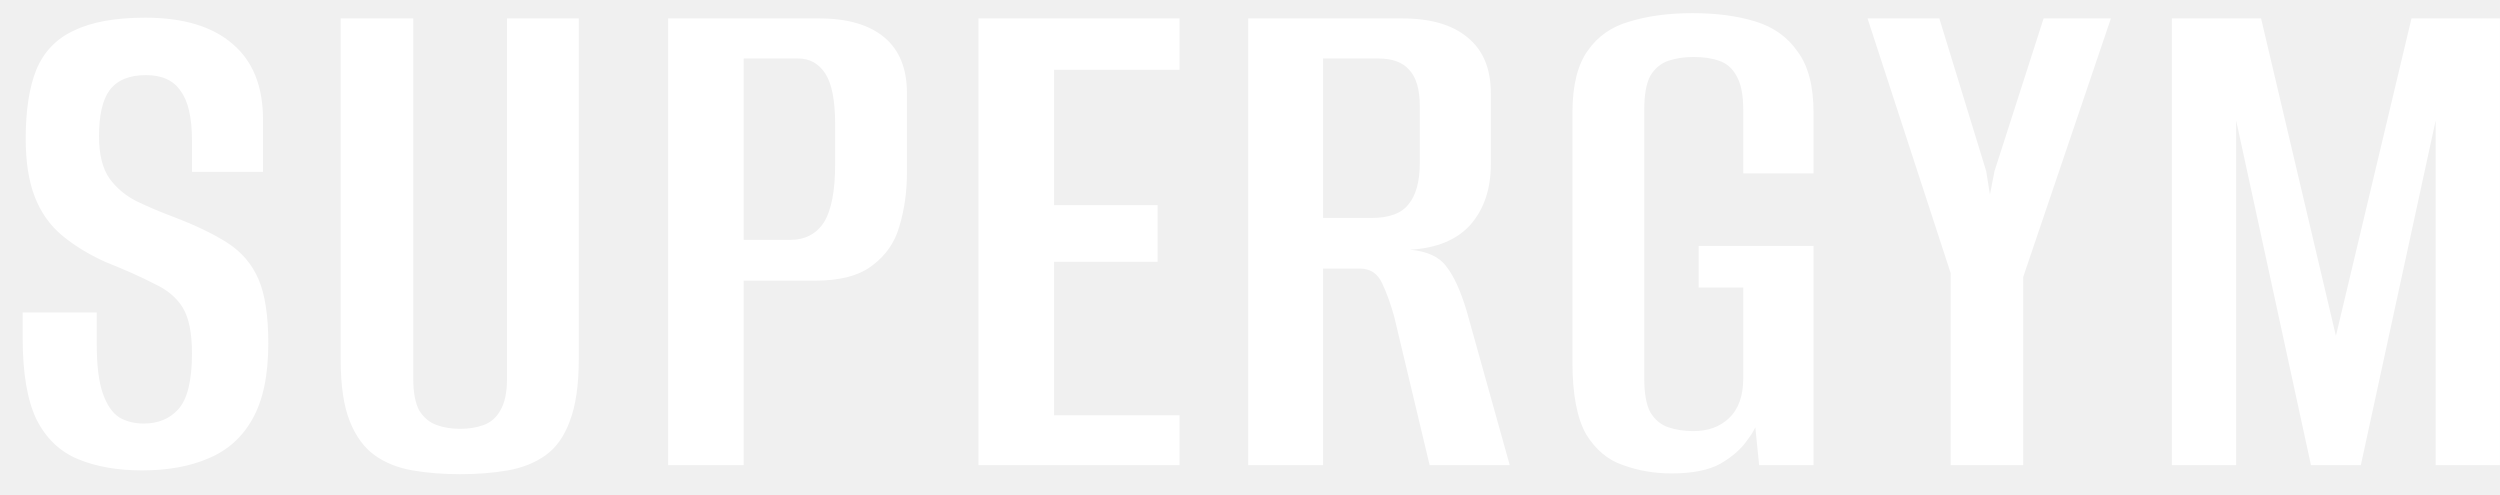
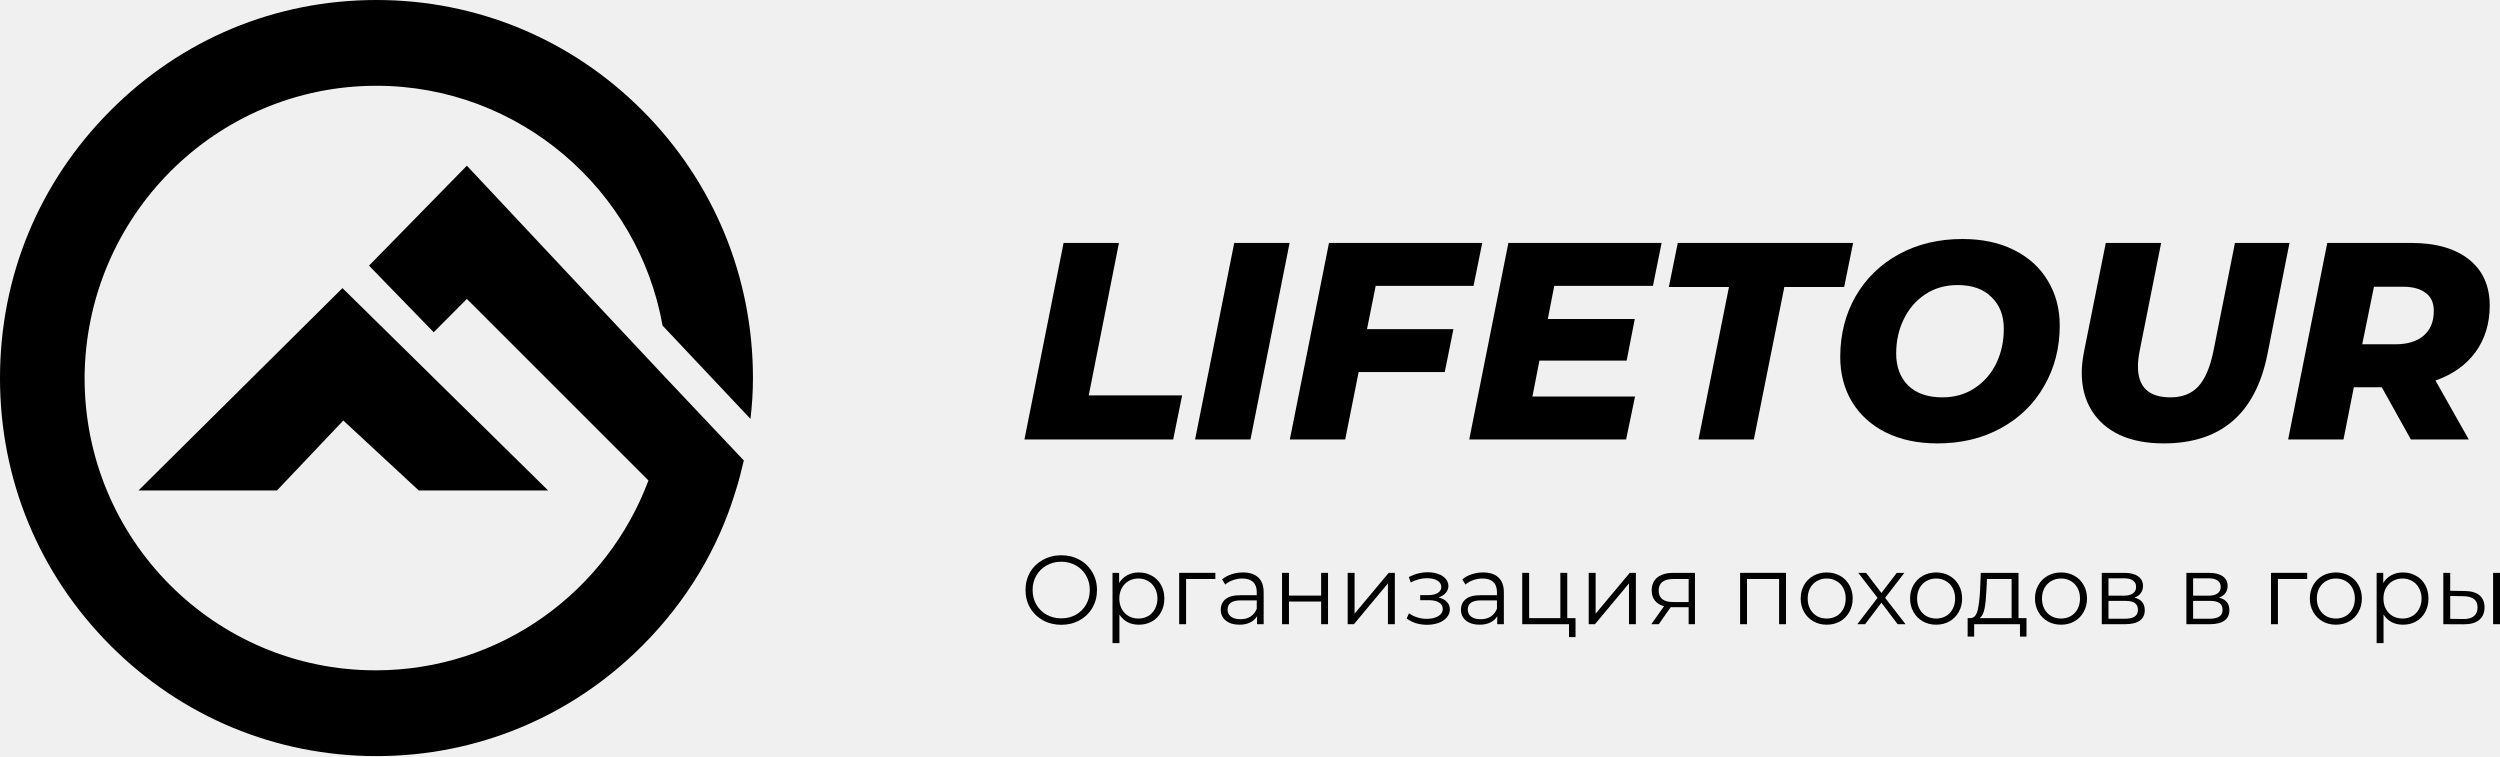
- <svg xmlns="http://www.w3.org/2000/svg" width="86" height="17" viewBox="0 0 86 17" fill="none">
-   <path d="M4.888 16.182C4.039 16.182 3.302 16.052 2.678 15.792C2.054 15.532 1.577 15.073 1.248 14.414C0.936 13.755 0.78 12.828 0.78 11.632V10.748C1.196 10.748 1.621 10.748 2.054 10.748C2.487 10.748 2.912 10.748 3.328 10.748V11.84C3.328 12.568 3.397 13.131 3.536 13.53C3.675 13.929 3.865 14.206 4.108 14.362C4.351 14.501 4.628 14.57 4.94 14.57C5.443 14.57 5.841 14.405 6.136 14.076C6.448 13.729 6.604 13.088 6.604 12.152C6.604 11.459 6.5 10.939 6.292 10.592C6.084 10.245 5.755 9.968 5.304 9.76C4.871 9.535 4.307 9.283 3.614 9.006C3.042 8.746 2.548 8.443 2.132 8.096C1.716 7.749 1.404 7.307 1.196 6.77C0.988 6.233 0.884 5.565 0.884 4.768C0.884 3.797 1.005 3.009 1.248 2.402C1.508 1.778 1.941 1.327 2.548 1.05C3.155 0.755 3.969 0.608 4.992 0.608C6.309 0.608 7.315 0.911 8.008 1.518C8.701 2.107 9.048 2.974 9.048 4.118V5.912C8.649 5.912 8.242 5.912 7.826 5.912C7.427 5.912 7.02 5.912 6.604 5.912V4.846C6.604 4.049 6.474 3.477 6.214 3.13C5.971 2.766 5.573 2.584 5.018 2.584C4.446 2.584 4.03 2.757 3.77 3.104C3.527 3.433 3.406 3.962 3.406 4.69C3.406 5.314 3.527 5.799 3.77 6.146C4.013 6.475 4.325 6.735 4.706 6.926C5.105 7.117 5.512 7.29 5.928 7.446C6.708 7.741 7.341 8.044 7.826 8.356C8.311 8.668 8.667 9.084 8.892 9.604C9.117 10.124 9.23 10.861 9.23 11.814C9.23 12.906 9.048 13.773 8.684 14.414C8.337 15.038 7.835 15.489 7.176 15.766C6.535 16.043 5.772 16.182 4.888 16.182ZM15.829 16.312C15.239 16.312 14.693 16.269 14.191 16.182C13.688 16.095 13.255 15.922 12.89 15.662C12.527 15.402 12.241 15.012 12.033 14.492C11.825 13.972 11.72 13.27 11.72 12.386V0.634H14.216V13.036C14.216 13.504 14.286 13.868 14.425 14.128C14.581 14.371 14.78 14.535 15.023 14.622C15.265 14.709 15.534 14.752 15.829 14.752C16.123 14.752 16.392 14.709 16.634 14.622C16.877 14.535 17.068 14.371 17.206 14.128C17.363 13.868 17.441 13.504 17.441 13.036V0.634H19.91V12.36C19.91 13.244 19.806 13.955 19.599 14.492C19.408 15.012 19.131 15.402 18.767 15.662C18.402 15.922 17.969 16.095 17.466 16.182C16.964 16.269 16.418 16.312 15.829 16.312ZM22.983 16V0.634H28.183C29.153 0.634 29.899 0.851 30.419 1.284C30.939 1.717 31.199 2.359 31.199 3.208V5.938C31.199 6.597 31.112 7.212 30.939 7.784C30.783 8.339 30.471 8.789 30.003 9.136C29.552 9.483 28.893 9.656 28.027 9.656H25.583V16H22.983ZM25.583 8.252H27.169C27.689 8.252 28.079 8.053 28.339 7.654C28.599 7.238 28.729 6.571 28.729 5.652V4.274C28.729 3.459 28.616 2.879 28.391 2.532C28.165 2.185 27.853 2.012 27.455 2.012H25.583V8.252ZM33.659 16V0.634H40.575V2.402H36.259V7.056H39.821V9.006H36.259V14.284H40.575V16H33.659ZM42.939 16V0.634H48.243C49.213 0.634 49.959 0.851 50.479 1.284C51.016 1.717 51.285 2.359 51.285 3.208V5.652C51.285 6.501 51.051 7.195 50.583 7.732C50.115 8.252 49.421 8.538 48.503 8.59C49.092 8.642 49.508 8.833 49.751 9.162C50.011 9.491 50.245 10.003 50.453 10.696L51.935 16H49.179L47.957 10.878C47.835 10.445 47.697 10.063 47.541 9.734C47.385 9.405 47.133 9.24 46.787 9.24H45.513V16H42.939ZM45.513 7.498H47.177C47.783 7.498 48.208 7.342 48.451 7.03C48.711 6.718 48.841 6.241 48.841 5.6V3.65C48.841 3.078 48.719 2.662 48.477 2.402C48.251 2.142 47.896 2.012 47.411 2.012H45.513V7.498ZM57.498 16.286C56.909 16.286 56.354 16.191 55.834 16C55.314 15.827 54.89 15.471 54.56 14.934C54.248 14.379 54.092 13.556 54.092 12.464V3.884C54.092 2.948 54.266 2.237 54.612 1.752C54.959 1.249 55.444 0.911 56.068 0.738C56.692 0.547 57.412 0.452 58.226 0.452C59.041 0.452 59.76 0.547 60.384 0.738C61.008 0.929 61.494 1.275 61.84 1.778C62.204 2.263 62.386 2.965 62.386 3.884V5.964H59.968V3.78C59.968 3.26 59.89 2.87 59.734 2.61C59.596 2.35 59.396 2.177 59.136 2.09C58.894 2.003 58.599 1.96 58.252 1.96C57.94 1.96 57.654 2.003 57.394 2.09C57.134 2.177 56.926 2.35 56.77 2.61C56.632 2.87 56.562 3.26 56.562 3.78V13.01C56.562 13.53 56.632 13.92 56.77 14.18C56.926 14.44 57.134 14.613 57.394 14.7C57.654 14.787 57.94 14.83 58.252 14.83C58.755 14.83 59.162 14.683 59.474 14.388C59.804 14.076 59.968 13.617 59.968 13.01V9.89H58.434V8.46H62.386V16H60.514L60.384 14.7C60.35 14.769 60.306 14.847 60.254 14.934C60.202 15.003 60.159 15.064 60.124 15.116C59.916 15.428 59.604 15.705 59.188 15.948C58.79 16.173 58.226 16.286 57.498 16.286ZM67.103 16V9.396L64.243 0.634H66.713L68.325 5.886L68.454 6.692L68.611 5.886L70.3 0.634H72.615L69.599 9.526V16H67.103ZM74.713 16V0.634H77.781L80.355 11.554L82.955 0.634H85.997V16H83.787V4.144L81.213 16H79.497L76.923 4.144V16H74.713Z" fill="white" />
+ <svg xmlns="http://www.w3.org/2000/svg" width="205" height="62" viewBox="0 0 205 62" fill="defaultColor">
+   <g clip-path="url(#clip0_131_3790)">
+     <path d="M22.711 40.218L28.151 34.482L34.339 40.218H44.946L28.083 23.625L11.355 40.218H22.711Z" />
+     <path d="M38.283 13.588L30.259 21.782L35.563 27.244L38.283 24.513L53.174 39.399C49.774 48.48 41.071 54.967 30.803 54.967C17.611 54.967 6.936 44.247 6.936 31C7.004 17.753 17.679 7.033 30.871 7.033C42.566 7.033 52.358 15.568 54.33 26.698L61.538 34.346C61.674 33.253 61.742 32.093 61.742 31C61.742 22.738 58.546 14.954 52.698 9.082C46.85 3.209 39.099 0 30.871 0C22.575 0 14.892 3.209 9.044 9.082C3.196 14.954 0 22.67 0 31C0 39.33 3.196 47.046 9.044 52.919C14.892 58.791 22.643 62 30.871 62C39.099 62 46.85 58.791 52.698 52.919C56.302 49.3 58.886 44.998 60.314 40.286C60.586 39.467 60.79 38.579 60.994 37.76L54.738 31.137L38.283 13.588Z" />
+     <path d="M87.214 19.92H91.754L89.277 32.422H96.935L96.201 36.037H84.004L87.214 19.92Z" />
+     <path d="M101.208 19.92H105.747L102.538 36.037H97.998L101.208 19.92Z" />
+     <path d="M112.806 23.443L112.095 26.989H119.18L118.469 30.511H111.408L110.307 36.037H105.767L108.977 19.92H121.542L120.831 23.443H112.806Z" />
+     <path d="M127.448 23.443L126.921 26.16H134.051L133.386 29.567H126.233L125.659 32.514H134.074L133.34 36.037H120.478L123.688 19.92H136.252L135.541 23.443H127.448Z" />
+     <path d="M141.775 23.535H136.845L137.579 19.92H151.955L151.221 23.535H146.315L143.815 36.037H139.276L141.775 23.535Z" />
+     <path d="M158.879 36.359C157.259 36.359 155.845 36.06 154.637 35.461C153.445 34.863 152.52 34.026 151.863 32.952C151.221 31.877 150.9 30.649 150.9 29.268C150.9 27.426 151.32 25.768 152.161 24.295C153.017 22.821 154.202 21.67 155.715 20.841C157.243 20.012 158.978 19.598 160.919 19.598C162.54 19.598 163.946 19.897 165.138 20.496C166.346 21.095 167.27 21.931 167.912 23.006C168.57 24.08 168.898 25.308 168.898 26.689C168.898 28.531 168.47 30.189 167.614 31.662C166.774 33.136 165.589 34.287 164.061 35.116C162.547 35.945 160.82 36.359 158.879 36.359ZM159.269 32.583C160.278 32.583 161.164 32.33 161.928 31.824C162.693 31.317 163.281 30.642 163.694 29.797C164.106 28.938 164.313 27.994 164.313 26.966C164.313 25.876 163.977 25.009 163.304 24.364C162.647 23.704 161.722 23.374 160.53 23.374C159.521 23.374 158.634 23.627 157.87 24.134C157.106 24.64 156.517 25.323 156.105 26.183C155.692 27.027 155.486 27.963 155.486 28.992C155.486 30.081 155.814 30.956 156.471 31.616C157.144 32.261 158.076 32.583 159.269 32.583Z" />
+     <path d="M177.421 36.359C176.03 36.359 174.83 36.129 173.821 35.669C172.812 35.193 172.04 34.517 171.505 33.642C170.97 32.768 170.703 31.739 170.703 30.557C170.703 30.066 170.764 29.498 170.886 28.854L172.675 19.92H177.214L175.449 28.785C175.357 29.245 175.311 29.667 175.311 30.051C175.311 31.739 176.198 32.583 177.971 32.583C178.934 32.583 179.69 32.292 180.241 31.709C180.806 31.11 181.227 30.135 181.502 28.785L183.267 19.92H187.738L185.927 29.061C184.949 33.926 182.113 36.359 177.421 36.359Z" />
+     <path d="M204.157 25.055C204.157 26.528 203.768 27.802 202.988 28.877C202.209 29.936 201.116 30.711 199.709 31.202L202.438 36.037H197.692L195.307 31.755H193.015L192.166 36.037H187.627L190.836 19.92H197.692C199.74 19.92 201.33 20.373 202.461 21.279C203.592 22.184 204.157 23.443 204.157 25.055ZM199.572 25.492C199.572 24.832 199.35 24.341 198.907 24.019C198.464 23.681 197.845 23.512 197.05 23.512H194.665L193.702 28.232H196.408C197.417 28.232 198.196 27.994 198.746 27.518C199.297 27.042 199.572 26.367 199.572 25.492Z" />
+     <path d="M87.026 51.233C86.473 51.233 85.971 51.11 85.519 50.865C85.073 50.614 84.722 50.272 84.466 49.84C84.217 49.407 84.092 48.921 84.092 48.382C84.092 47.843 84.217 47.357 84.466 46.925C84.722 46.492 85.073 46.153 85.519 45.908C85.971 45.657 86.473 45.531 87.026 45.531C87.579 45.531 88.076 45.654 88.518 45.9C88.964 46.145 89.315 46.487 89.57 46.925C89.826 47.357 89.953 47.843 89.953 48.382C89.953 48.921 89.826 49.41 89.57 49.848C89.315 50.28 88.964 50.619 88.518 50.865C88.076 51.11 87.579 51.233 87.026 51.233ZM87.026 50.705C87.468 50.705 87.866 50.606 88.223 50.408C88.579 50.205 88.858 49.928 89.06 49.575C89.262 49.218 89.363 48.82 89.363 48.382C89.363 47.944 89.262 47.549 89.06 47.197C88.858 46.839 88.579 46.562 88.223 46.364C87.866 46.161 87.468 46.06 87.026 46.06C86.585 46.06 86.184 46.161 85.822 46.364C85.466 46.562 85.184 46.839 84.977 47.197C84.775 47.549 84.674 47.944 84.674 48.382C84.674 48.82 84.775 49.218 84.977 49.575C85.184 49.928 85.466 50.205 85.822 50.408C86.184 50.606 86.585 50.705 87.026 50.705Z" />
+     <path d="M93.387 46.941C93.78 46.941 94.137 47.031 94.456 47.213C94.775 47.389 95.025 47.64 95.205 47.966C95.386 48.291 95.476 48.662 95.476 49.079C95.476 49.501 95.386 49.874 95.205 50.2C95.025 50.526 94.775 50.779 94.456 50.961C94.142 51.137 93.786 51.225 93.387 51.225C93.047 51.225 92.738 51.156 92.462 51.017C92.191 50.873 91.968 50.664 91.792 50.392V52.739H91.226V46.973H91.768V47.806C91.938 47.528 92.162 47.314 92.438 47.165C92.72 47.015 93.036 46.941 93.387 46.941ZM93.347 50.721C93.639 50.721 93.905 50.654 94.145 50.52C94.384 50.382 94.57 50.187 94.703 49.936C94.841 49.685 94.91 49.399 94.91 49.079C94.91 48.758 94.841 48.476 94.703 48.23C94.57 47.979 94.384 47.784 94.145 47.645C93.905 47.507 93.639 47.437 93.347 47.437C93.049 47.437 92.781 47.507 92.542 47.645C92.308 47.784 92.122 47.979 91.983 48.23C91.85 48.476 91.784 48.758 91.784 49.079C91.784 49.399 91.85 49.685 91.983 49.936C92.122 50.187 92.308 50.382 92.542 50.52C92.781 50.654 93.049 50.721 93.347 50.721Z" />
+     <path d="M99.66 47.477H97.259V51.185H96.693V46.973H99.66V47.477Z" />
+     <path d="M101.921 46.941C102.469 46.941 102.889 47.08 103.181 47.357C103.474 47.629 103.62 48.035 103.62 48.574V51.185H103.078V50.528C102.95 50.747 102.761 50.918 102.512 51.041C102.267 51.164 101.975 51.225 101.634 51.225C101.166 51.225 100.794 51.113 100.518 50.889C100.241 50.664 100.103 50.368 100.103 50C100.103 49.642 100.231 49.354 100.486 49.135C100.746 48.916 101.158 48.807 101.722 48.807H103.054V48.55C103.054 48.187 102.953 47.912 102.751 47.725C102.549 47.533 102.254 47.437 101.866 47.437C101.6 47.437 101.345 47.483 101.1 47.573C100.855 47.659 100.645 47.779 100.47 47.934L100.215 47.509C100.427 47.328 100.683 47.189 100.98 47.093C101.278 46.991 101.592 46.941 101.921 46.941ZM101.722 50.777C102.041 50.777 102.315 50.705 102.543 50.56C102.772 50.411 102.942 50.197 103.054 49.92V49.231H101.738C101.02 49.231 100.661 49.482 100.661 49.984C100.661 50.229 100.754 50.424 100.94 50.568C101.127 50.707 101.387 50.777 101.722 50.777Z" />
+     <path d="M105.127 46.973H105.694V48.839H108.333V46.973H108.899V51.185H108.333V49.327H105.694V51.185H105.127V46.973Z" />
+     <path d="M110.509 46.973H111.075V50.32L113.874 46.973H114.377V51.185H113.81V47.838L111.019 51.185H110.509V46.973Z" />
+     <path d="M117.955 48.991C118.253 49.06 118.482 49.18 118.641 49.351C118.806 49.522 118.888 49.73 118.888 49.976C118.888 50.221 118.803 50.44 118.633 50.633C118.468 50.825 118.242 50.974 117.955 51.081C117.668 51.182 117.352 51.233 117.006 51.233C116.703 51.233 116.405 51.19 116.113 51.105C115.821 51.014 115.565 50.883 115.347 50.712L115.539 50.288C115.73 50.432 115.954 50.544 116.209 50.624C116.464 50.705 116.722 50.745 116.982 50.745C117.37 50.745 117.687 50.672 117.931 50.528C118.181 50.379 118.306 50.179 118.306 49.928C118.306 49.703 118.205 49.53 118.003 49.407C117.801 49.279 117.525 49.215 117.174 49.215H116.456V48.799H117.142C117.455 48.799 117.708 48.74 117.899 48.622C118.091 48.5 118.186 48.337 118.186 48.134C118.186 47.91 118.077 47.733 117.86 47.605C117.647 47.477 117.368 47.413 117.022 47.413C116.57 47.413 116.124 47.528 115.682 47.758L115.523 47.317C116.023 47.056 116.541 46.925 117.078 46.925C117.397 46.925 117.684 46.973 117.939 47.069C118.2 47.16 118.402 47.29 118.545 47.461C118.694 47.632 118.769 47.83 118.769 48.054C118.769 48.267 118.694 48.457 118.545 48.622C118.402 48.788 118.205 48.911 117.955 48.991Z" />
+     <path d="M121.617 46.941C122.165 46.941 122.585 47.08 122.877 47.357C123.17 47.629 123.316 48.035 123.316 48.574V51.185H122.773V50.528C122.646 50.747 122.457 50.918 122.207 51.041C121.963 51.164 121.67 51.225 121.33 51.225C120.862 51.225 120.49 51.113 120.214 50.889C119.937 50.664 119.799 50.368 119.799 50C119.799 49.642 119.926 49.354 120.182 49.135C120.442 48.916 120.854 48.807 121.418 48.807H122.75V48.55C122.75 48.187 122.649 47.912 122.446 47.725C122.244 47.533 121.949 47.437 121.561 47.437C121.295 47.437 121.04 47.483 120.796 47.573C120.551 47.659 120.341 47.779 120.166 47.934L119.91 47.509C120.123 47.328 120.378 47.189 120.676 47.093C120.974 46.991 121.287 46.941 121.617 46.941ZM121.418 50.777C121.737 50.777 122.011 50.705 122.239 50.56C122.468 50.411 122.638 50.197 122.75 49.92V49.231H121.434C120.716 49.231 120.357 49.482 120.357 49.984C120.357 50.229 120.45 50.424 120.636 50.568C120.822 50.707 121.083 50.777 121.418 50.777Z" />
+     <path d="M129.193 50.688V52.242H128.659V51.185H124.823V46.973H125.389V50.688H127.949V46.973H128.515V50.688H129.193Z" />
+     <path d="M130.275 46.973H130.841V50.32L133.64 46.973H134.142V51.185H133.576V47.838L130.785 51.185H130.275V46.973Z" />
+     <path d="M138.987 46.973V51.185H138.469V49.792H136.993L136.02 51.185H135.406L136.451 49.712C136.127 49.621 135.877 49.466 135.701 49.247C135.526 49.028 135.438 48.751 135.438 48.414C135.438 47.944 135.598 47.587 135.917 47.341C136.236 47.096 136.672 46.973 137.225 46.973H138.987ZM136.012 48.43C136.012 49.055 136.408 49.367 137.201 49.367H138.469V47.477H137.24C136.422 47.477 136.012 47.795 136.012 48.43Z" />
+     <path d="M146.453 46.973V51.185H145.887V47.477H143.255V51.185H142.689V46.973H146.453Z" />
+     <path d="M149.793 51.225C149.389 51.225 149.025 51.134 148.7 50.953C148.376 50.766 148.121 50.51 147.935 50.184C147.749 49.858 147.656 49.49 147.656 49.079C147.656 48.668 147.749 48.299 147.935 47.974C148.121 47.648 148.376 47.395 148.7 47.213C149.025 47.031 149.389 46.941 149.793 46.941C150.197 46.941 150.561 47.031 150.885 47.213C151.21 47.395 151.462 47.648 151.643 47.974C151.829 48.299 151.922 48.668 151.922 49.079C151.922 49.49 151.829 49.858 151.643 50.184C151.462 50.51 151.21 50.766 150.885 50.953C150.561 51.134 150.197 51.225 149.793 51.225ZM149.793 50.721C150.091 50.721 150.356 50.654 150.59 50.52C150.83 50.382 151.016 50.187 151.149 49.936C151.282 49.685 151.348 49.399 151.348 49.079C151.348 48.758 151.282 48.473 151.149 48.222C151.016 47.971 150.83 47.779 150.59 47.645C150.356 47.507 150.091 47.437 149.793 47.437C149.495 47.437 149.227 47.507 148.987 47.645C148.753 47.779 148.567 47.971 148.429 48.222C148.296 48.473 148.23 48.758 148.23 49.079C148.23 49.399 148.296 49.685 148.429 49.936C148.567 50.187 148.753 50.382 148.987 50.52C149.227 50.654 149.495 50.721 149.793 50.721Z" />
+     <path d="M155.608 51.185L154.276 49.423L152.936 51.185H152.298L153.957 49.023L152.378 46.973H153.016L154.276 48.622L155.536 46.973H156.158L154.579 49.023L156.254 51.185H155.608Z" />
+     <path d="M158.765 51.225C158.361 51.225 157.996 51.134 157.672 50.953C157.348 50.766 157.093 50.51 156.906 50.184C156.72 49.858 156.627 49.49 156.627 49.079C156.627 48.668 156.72 48.299 156.906 47.974C157.093 47.648 157.348 47.395 157.672 47.213C157.996 47.031 158.361 46.941 158.765 46.941C159.169 46.941 159.533 47.031 159.857 47.213C160.181 47.395 160.434 47.648 160.615 47.974C160.801 48.299 160.894 48.668 160.894 49.079C160.894 49.49 160.801 49.858 160.615 50.184C160.434 50.51 160.181 50.766 159.857 50.953C159.533 51.134 159.169 51.225 158.765 51.225ZM158.765 50.721C159.062 50.721 159.328 50.654 159.562 50.52C159.801 50.382 159.987 50.187 160.12 49.936C160.253 49.685 160.32 49.399 160.32 49.079C160.32 48.758 160.253 48.473 160.12 48.222C159.987 47.971 159.801 47.779 159.562 47.645C159.328 47.507 159.062 47.437 158.765 47.437C158.467 47.437 158.198 47.507 157.959 47.645C157.725 47.779 157.539 47.971 157.401 48.222C157.268 48.473 157.202 48.758 157.202 49.079C157.202 49.399 157.268 49.685 157.401 49.936C157.539 50.187 157.725 50.382 157.959 50.52C158.198 50.654 158.467 50.721 158.765 50.721Z" />
+     <path d="M166.172 50.688V52.202H165.637V51.185H161.881V52.202H161.347V50.688H161.586C161.868 50.672 162.059 50.464 162.16 50.064C162.261 49.663 162.331 49.103 162.368 48.382L162.424 46.973H165.518V50.688H166.172ZM162.886 48.414C162.86 49.012 162.809 49.506 162.735 49.896C162.66 50.28 162.527 50.544 162.336 50.688H164.952V47.477H162.934L162.886 48.414Z" />
+     <path d="M169.006 51.225C168.602 51.225 168.238 51.134 167.913 50.953C167.589 50.766 167.334 50.51 167.148 50.184C166.962 49.858 166.868 49.49 166.868 49.079C166.868 48.668 166.962 48.299 167.148 47.974C167.334 47.648 167.589 47.395 167.913 47.213C168.238 47.031 168.602 46.941 169.006 46.941C169.41 46.941 169.774 47.031 170.098 47.213C170.423 47.395 170.675 47.648 170.856 47.974C171.042 48.299 171.135 48.668 171.135 49.079C171.135 49.49 171.042 49.858 170.856 50.184C170.675 50.51 170.423 50.766 170.098 50.953C169.774 51.134 169.41 51.225 169.006 51.225ZM169.006 50.721C169.303 50.721 169.569 50.654 169.803 50.52C170.042 50.382 170.229 50.187 170.361 49.936C170.494 49.685 170.561 49.399 170.561 49.079C170.561 48.758 170.494 48.473 170.361 48.222C170.229 47.971 170.042 47.779 169.803 47.645C169.569 47.507 169.303 47.437 169.006 47.437C168.708 47.437 168.44 47.507 168.2 47.645C167.966 47.779 167.78 47.971 167.642 48.222C167.509 48.473 167.443 48.758 167.443 49.079C167.443 49.399 167.509 49.685 167.642 49.936C167.78 50.187 167.966 50.382 168.2 50.52C168.44 50.654 168.708 50.721 169.006 50.721Z" />
+     <path d="M175.017 49.007C175.586 49.14 175.87 49.485 175.87 50.04C175.87 50.408 175.734 50.691 175.463 50.889C175.192 51.086 174.788 51.185 174.251 51.185H172.345V46.973H174.195C174.674 46.973 175.049 47.066 175.32 47.253C175.591 47.44 175.727 47.707 175.727 48.054C175.727 48.283 175.663 48.481 175.535 48.646C175.413 48.807 175.24 48.927 175.017 49.007ZM172.895 48.847H174.155C174.48 48.847 174.727 48.785 174.897 48.662C175.073 48.54 175.16 48.361 175.16 48.126C175.16 47.891 175.073 47.715 174.897 47.597C174.727 47.48 174.48 47.421 174.155 47.421H172.895V48.847ZM174.227 50.737C174.589 50.737 174.86 50.678 175.041 50.56C175.221 50.443 175.312 50.259 175.312 50.008C175.312 49.757 175.229 49.573 175.065 49.455C174.9 49.333 174.639 49.271 174.283 49.271H172.895V50.737H174.227Z" />
+     <path d="M181.956 49.007C182.525 49.14 182.809 49.485 182.809 50.04C182.809 50.408 182.674 50.691 182.402 50.889C182.131 51.086 181.727 51.185 181.19 51.185H179.284V46.973H181.134C181.613 46.973 181.988 47.066 182.259 47.253C182.53 47.44 182.666 47.707 182.666 48.054C182.666 48.283 182.602 48.481 182.474 48.646C182.352 48.807 182.179 48.927 181.956 49.007ZM179.835 48.847H181.095C181.419 48.847 181.666 48.785 181.836 48.662C182.012 48.54 182.099 48.361 182.099 48.126C182.099 47.891 182.012 47.715 181.836 47.597C181.666 47.48 181.419 47.421 181.095 47.421H179.835V48.847ZM181.166 50.737C181.528 50.737 181.799 50.678 181.98 50.56C182.161 50.443 182.251 50.259 182.251 50.008C182.251 49.757 182.168 49.573 182.004 49.455C181.839 49.333 181.578 49.271 181.222 49.271H179.835V50.737H181.166Z" />
+     <path d="M189.19 47.477H186.79V51.185H186.223V46.973H189.19V47.477Z" />
+     <path d="M191.544 51.225C191.14 51.225 190.776 51.134 190.452 50.953C190.127 50.766 189.872 50.51 189.686 50.184C189.5 49.858 189.407 49.49 189.407 49.079C189.407 48.668 189.5 48.299 189.686 47.974C189.872 47.648 190.127 47.395 190.452 47.213C190.776 47.031 191.14 46.941 191.544 46.941C191.948 46.941 192.312 47.031 192.637 47.213C192.961 47.395 193.214 47.648 193.394 47.974C193.58 48.299 193.673 48.668 193.673 49.079C193.673 49.49 193.58 49.858 193.394 50.184C193.214 50.51 192.961 50.766 192.637 50.953C192.312 51.134 191.948 51.225 191.544 51.225ZM191.544 50.721C191.842 50.721 192.108 50.654 192.342 50.52C192.581 50.382 192.767 50.187 192.9 49.936C193.033 49.685 193.099 49.399 193.099 49.079C193.099 48.758 193.033 48.473 192.9 48.222C192.767 47.971 192.581 47.779 192.342 47.645C192.108 47.507 191.842 47.437 191.544 47.437C191.246 47.437 190.978 47.507 190.739 47.645C190.505 47.779 190.319 47.971 190.18 48.222C190.047 48.473 189.981 48.758 189.981 49.079C189.981 49.399 190.047 49.685 190.18 49.936C190.319 50.187 190.505 50.382 190.739 50.52C190.978 50.654 191.246 50.721 191.544 50.721Z" />
+     <path d="M197.045 46.941C197.438 46.941 197.794 47.031 198.113 47.213C198.432 47.389 198.682 47.64 198.863 47.966C199.044 48.291 199.134 48.662 199.134 49.079C199.134 49.501 199.044 49.874 198.863 50.2C198.682 50.526 198.432 50.779 198.113 50.961C197.8 51.137 197.443 51.225 197.045 51.225C196.704 51.225 196.396 51.156 196.12 51.017C195.848 50.873 195.625 50.664 195.45 50.392V52.739H194.884V46.973H195.426V47.806C195.596 47.528 195.819 47.314 196.096 47.165C196.377 47.015 196.694 46.941 197.045 46.941ZM197.005 50.721C197.297 50.721 197.563 50.654 197.802 50.52C198.042 50.382 198.228 50.187 198.361 49.936C198.499 49.685 198.568 49.399 198.568 49.079C198.568 48.758 198.499 48.476 198.361 48.23C198.228 47.979 198.042 47.784 197.802 47.645C197.563 47.507 197.297 47.437 197.005 47.437C196.707 47.437 196.439 47.507 196.199 47.645C195.965 47.784 195.779 47.979 195.641 48.23C195.508 48.476 195.442 48.758 195.442 49.079C195.442 49.399 195.508 49.685 195.641 49.936C195.779 50.187 195.965 50.382 196.199 50.52C196.439 50.654 196.707 50.721 197.005 50.721Z" />
+     <path d="M202.113 48.462C202.639 48.468 203.041 48.585 203.317 48.815C203.594 49.044 203.732 49.375 203.732 49.808C203.732 50.256 203.583 50.6 203.285 50.841C202.988 51.081 202.562 51.198 202.009 51.193L200.351 51.185V46.973H200.917V48.446L202.113 48.462ZM204.434 46.973H205V51.185H204.434V46.973ZM201.978 50.761C202.366 50.766 202.658 50.688 202.855 50.528C203.057 50.363 203.158 50.123 203.158 49.808C203.158 49.498 203.059 49.268 202.863 49.119C202.666 48.969 202.371 48.892 201.978 48.887L200.917 48.871V50.745L201.978 50.761Z" />
+   </g>
+   <defs>
+     <clipPath id="clip0_131_3790">
+       <rect width="205" height="62" fill="white" />
+     </clipPath>
+   </defs>
</svg>
